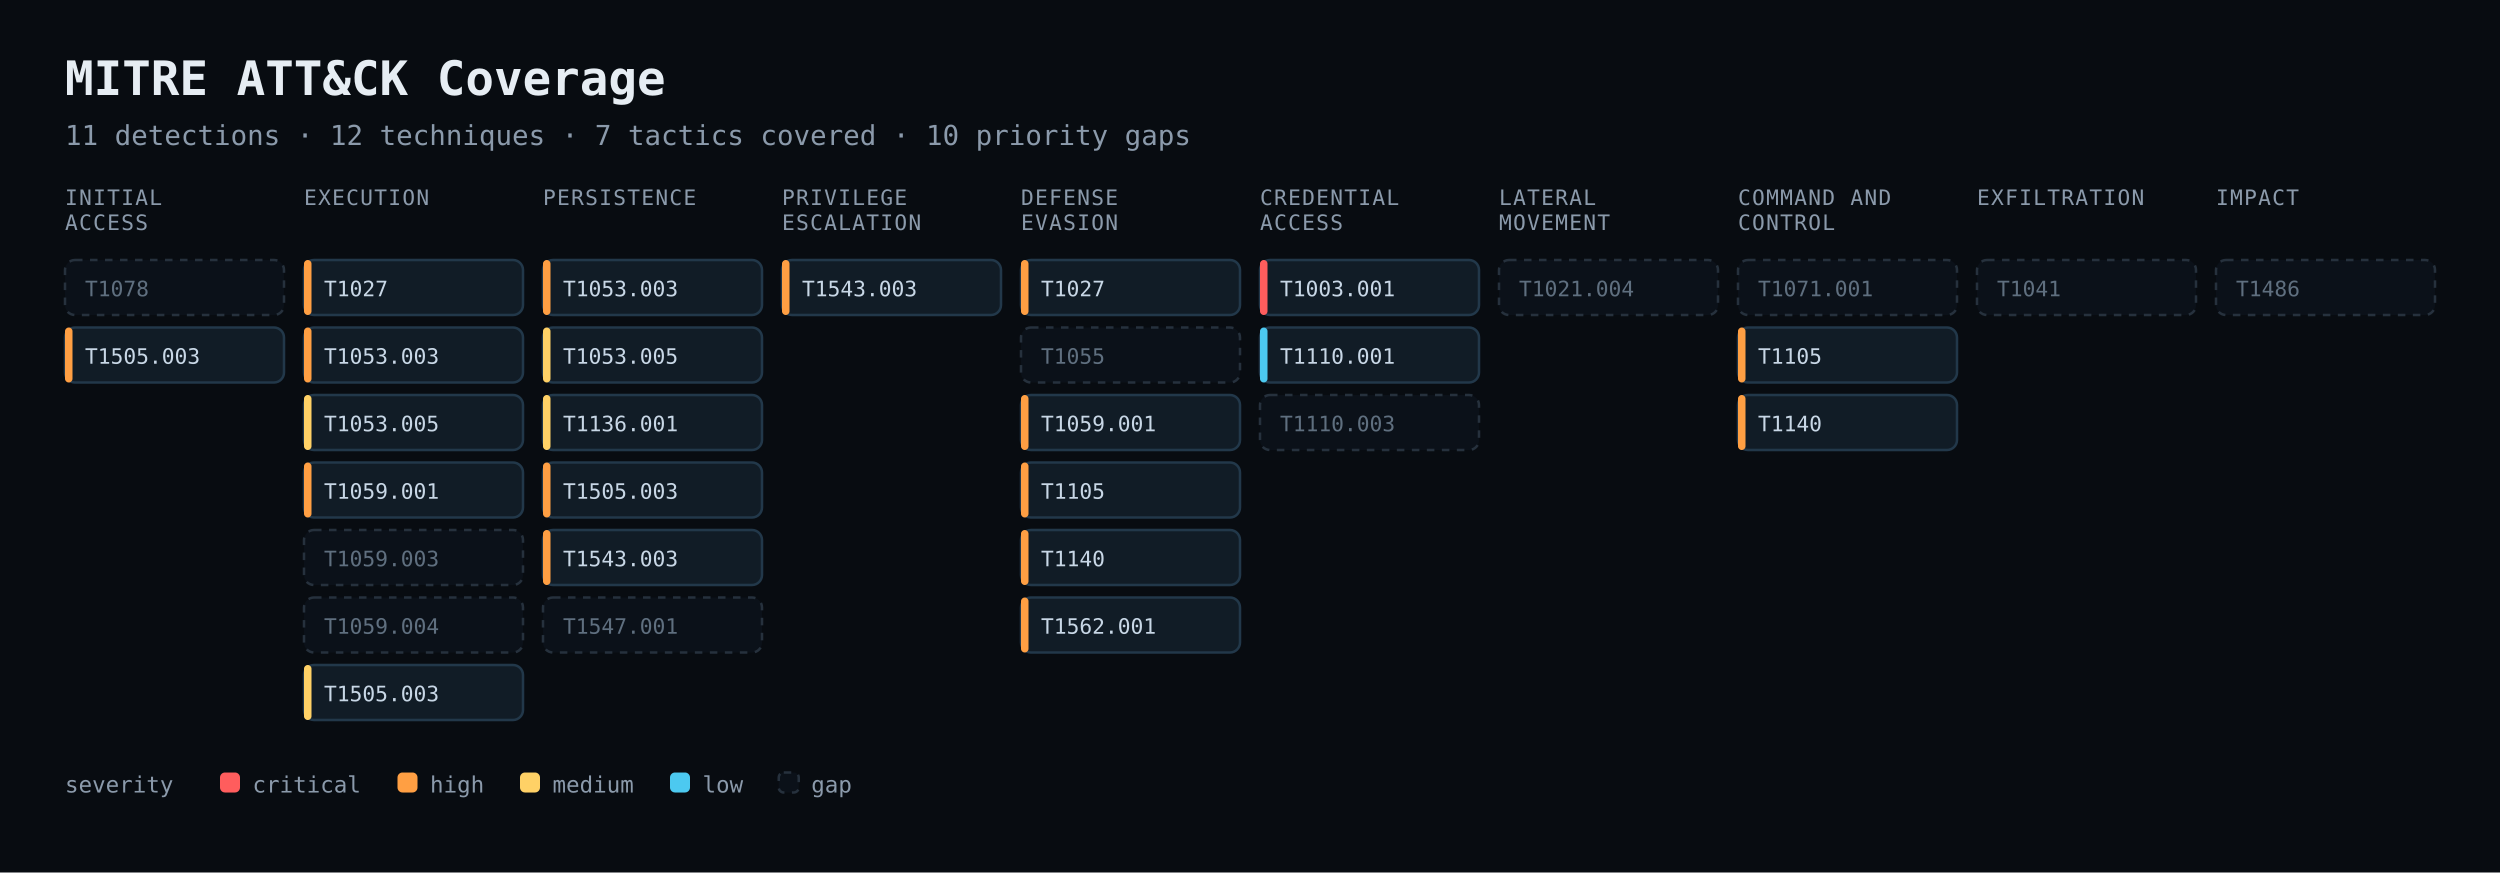
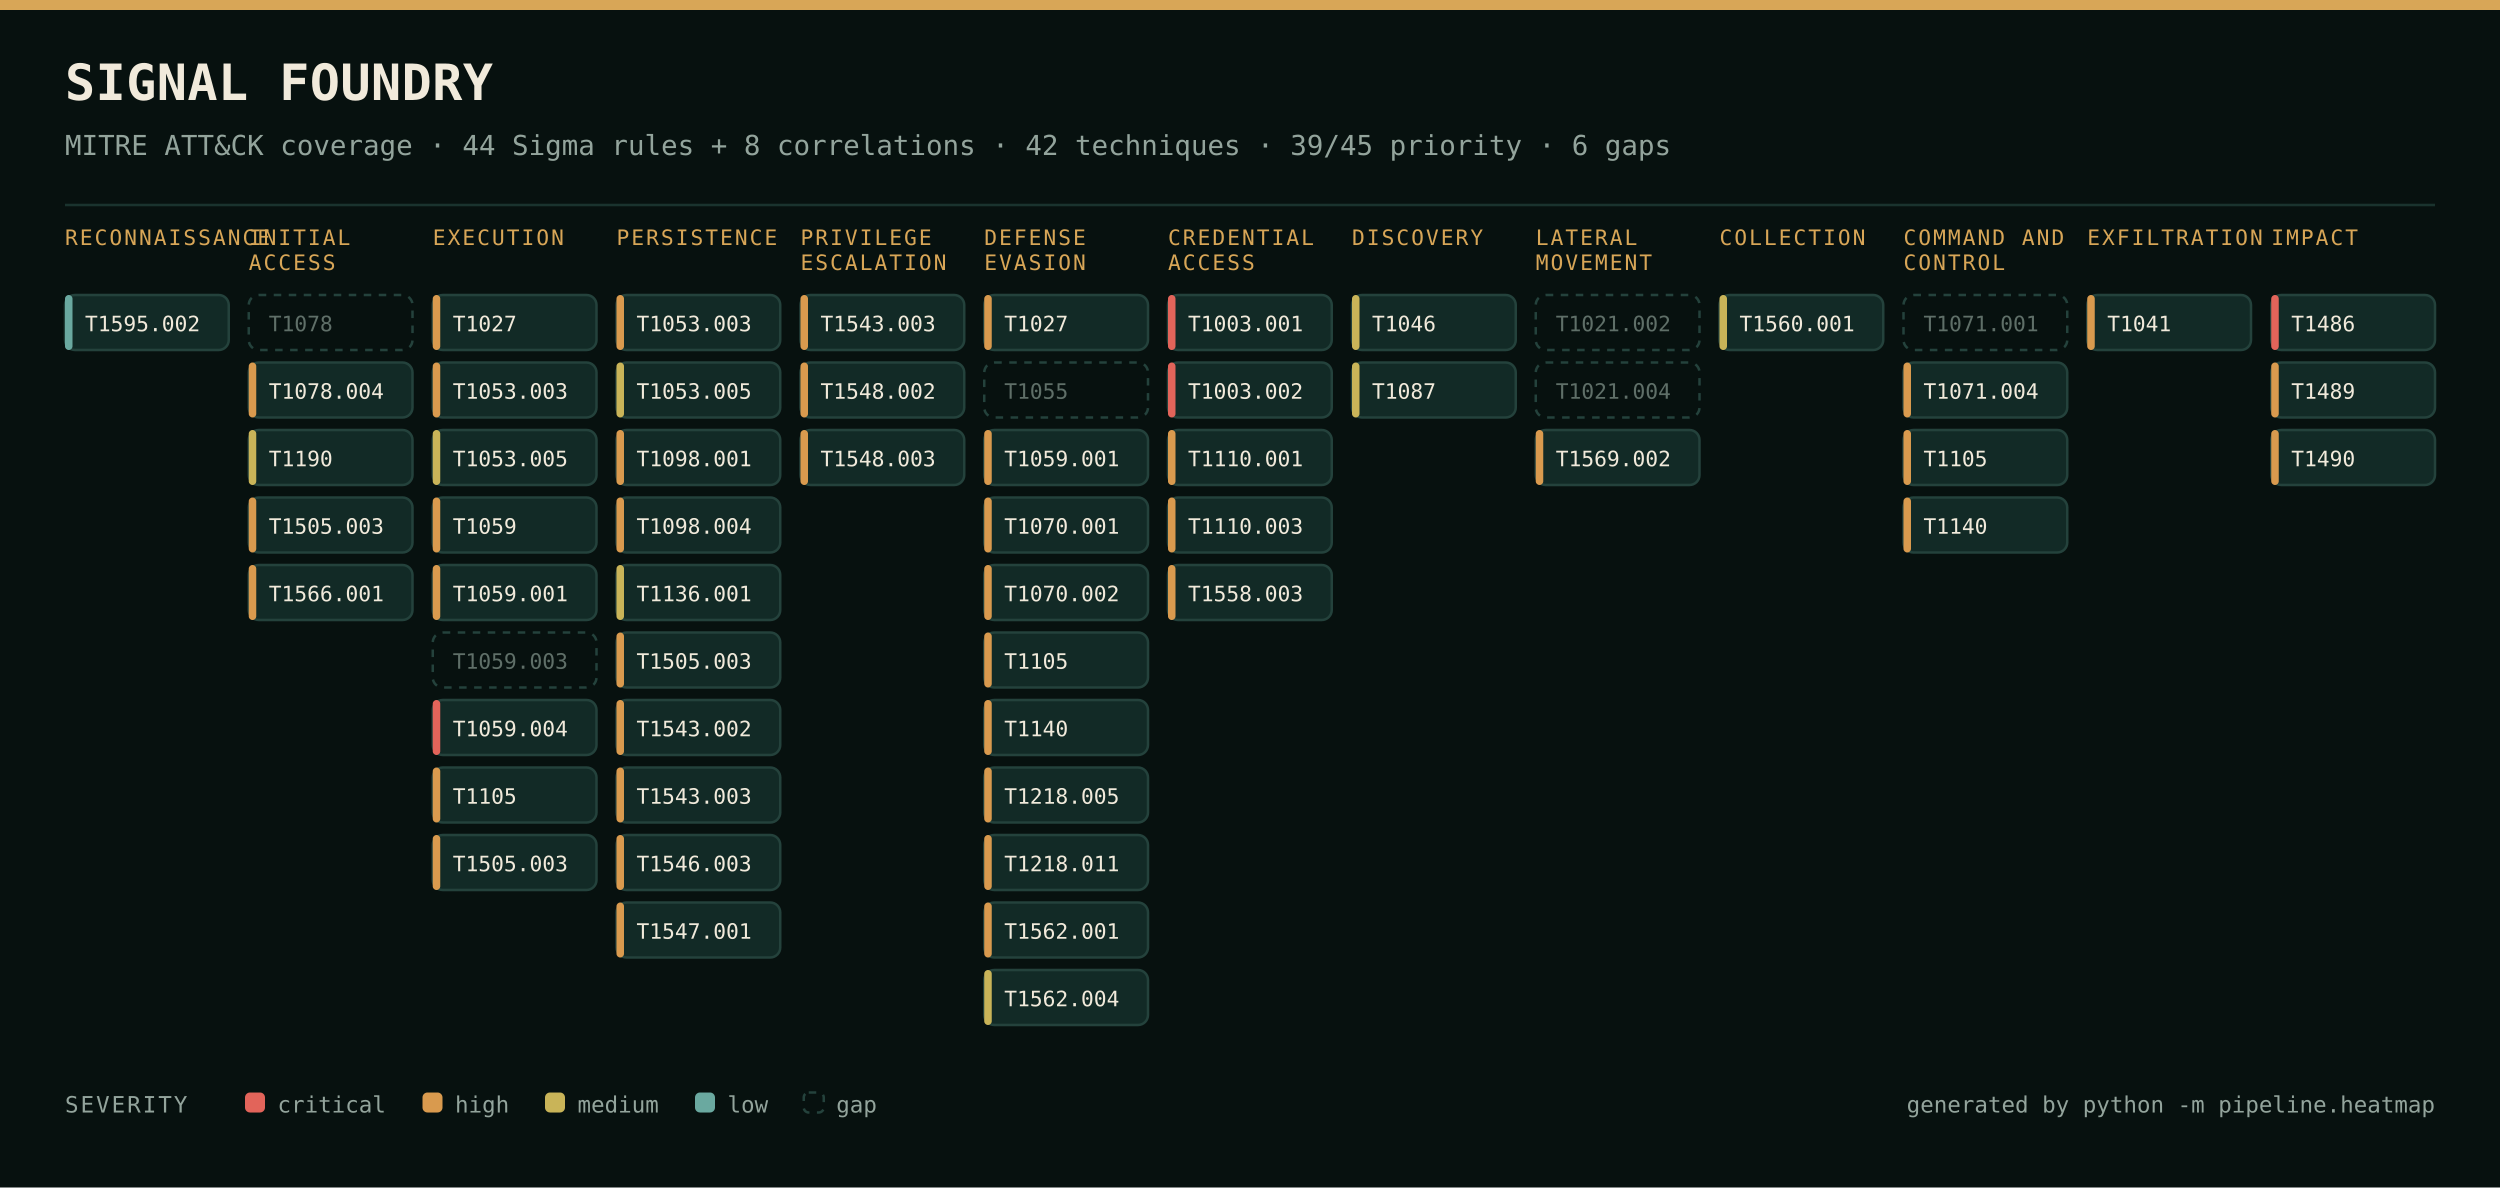
- <svg xmlns="http://www.w3.org/2000/svg" width="1000" height="349" viewBox="0 0 1000 349" font-family="ui-monospace,SFMono-Regular,Consolas,monospace">
-   <rect width="1000" height="349" fill="#080c11" />
-   <text x="26" y="38" fill="#e6edf3" font-size="19" font-weight="700">MITRE ATT&amp;CK Coverage</text>
-   <text x="26" y="58" fill="#8b9aab" font-size="11">11 detections · 12 techniques · 7 tactics covered · 10 priority gaps</text>
-   <text x="26.0" y="82" fill="#8b9aab" font-size="8.5" letter-spacing="0.5">INITIAL</text>
-   <text x="26.0" y="92" fill="#8b9aab" font-size="8.5" letter-spacing="0.5">ACCESS</text>
-   <g>
-     <rect x="26.0" y="104" width="87.6" height="22" rx="4" fill="#0b1119" stroke="#26313d" stroke-dasharray="3 3" />
-     <text x="34.0" y="118.5" fill="#5f6f7f" font-size="8.5">T1078</text>
-   </g>
-   <g>
-     <rect x="26.0" y="131" width="87.6" height="22" rx="4" fill="#111c26" stroke="#22384a" />
-     <rect x="26.0" y="131" width="3" height="22" rx="1.5" fill="#ff9f43" />
-     <text x="34.0" y="145.5" fill="#c8d7e6" font-size="8.5">T1505.003</text>
-   </g>
-   <text x="121.6" y="82" fill="#8b9aab" font-size="8.5" letter-spacing="0.5">EXECUTION</text>
-   <g>
-     <rect x="121.6" y="104" width="87.6" height="22" rx="4" fill="#111c26" stroke="#22384a" />
-     <rect x="121.6" y="104" width="3" height="22" rx="1.5" fill="#ff9f43" />
-     <text x="129.6" y="118.5" fill="#c8d7e6" font-size="8.5">T1027</text>
-   </g>
-   <g>
-     <rect x="121.6" y="131" width="87.6" height="22" rx="4" fill="#111c26" stroke="#22384a" />
-     <rect x="121.6" y="131" width="3" height="22" rx="1.5" fill="#ff9f43" />
-     <text x="129.6" y="145.5" fill="#c8d7e6" font-size="8.5">T1053.003</text>
-   </g>
-   <g>
-     <rect x="121.6" y="158" width="87.6" height="22" rx="4" fill="#111c26" stroke="#22384a" />
-     <rect x="121.6" y="158" width="3" height="22" rx="1.5" fill="#ffd166" />
-     <text x="129.6" y="172.5" fill="#c8d7e6" font-size="8.5">T1053.005</text>
-   </g>
-   <g>
-     <rect x="121.6" y="185" width="87.6" height="22" rx="4" fill="#111c26" stroke="#22384a" />
-     <rect x="121.6" y="185" width="3" height="22" rx="1.5" fill="#ff9f43" />
-     <text x="129.6" y="199.5" fill="#c8d7e6" font-size="8.5">T1059.001</text>
-   </g>
-   <g>
-     <rect x="121.6" y="212" width="87.6" height="22" rx="4" fill="#0b1119" stroke="#26313d" stroke-dasharray="3 3" />
-     <text x="129.6" y="226.5" fill="#5f6f7f" font-size="8.5">T1059.003</text>
-   </g>
-   <g>
-     <rect x="121.6" y="239" width="87.6" height="22" rx="4" fill="#0b1119" stroke="#26313d" stroke-dasharray="3 3" />
-     <text x="129.6" y="253.5" fill="#5f6f7f" font-size="8.5">T1059.004</text>
-   </g>
-   <g>
-     <rect x="121.6" y="266" width="87.6" height="22" rx="4" fill="#111c26" stroke="#22384a" />
-     <rect x="121.6" y="266" width="3" height="22" rx="1.5" fill="#ffd166" />
-     <text x="129.6" y="280.5" fill="#c8d7e6" font-size="8.5">T1505.003</text>
-   </g>
-   <text x="217.2" y="82" fill="#8b9aab" font-size="8.5" letter-spacing="0.5">PERSISTENCE</text>
-   <g>
-     <rect x="217.2" y="104" width="87.6" height="22" rx="4" fill="#111c26" stroke="#22384a" />
-     <rect x="217.2" y="104" width="3" height="22" rx="1.5" fill="#ff9f43" />
-     <text x="225.2" y="118.5" fill="#c8d7e6" font-size="8.5">T1053.003</text>
-   </g>
-   <g>
-     <rect x="217.2" y="131" width="87.6" height="22" rx="4" fill="#111c26" stroke="#22384a" />
-     <rect x="217.2" y="131" width="3" height="22" rx="1.5" fill="#ffd166" />
-     <text x="225.2" y="145.5" fill="#c8d7e6" font-size="8.5">T1053.005</text>
-   </g>
-   <g>
-     <rect x="217.2" y="158" width="87.6" height="22" rx="4" fill="#111c26" stroke="#22384a" />
-     <rect x="217.2" y="158" width="3" height="22" rx="1.5" fill="#ffd166" />
-     <text x="225.2" y="172.5" fill="#c8d7e6" font-size="8.5">T1136.001</text>
-   </g>
-   <g>
-     <rect x="217.2" y="185" width="87.6" height="22" rx="4" fill="#111c26" stroke="#22384a" />
-     <rect x="217.2" y="185" width="3" height="22" rx="1.5" fill="#ff9f43" />
-     <text x="225.2" y="199.5" fill="#c8d7e6" font-size="8.5">T1505.003</text>
-   </g>
-   <g>
-     <rect x="217.2" y="212" width="87.6" height="22" rx="4" fill="#111c26" stroke="#22384a" />
-     <rect x="217.2" y="212" width="3" height="22" rx="1.5" fill="#ff9f43" />
-     <text x="225.2" y="226.5" fill="#c8d7e6" font-size="8.5">T1543.003</text>
-   </g>
-   <g>
-     <rect x="217.2" y="239" width="87.6" height="22" rx="4" fill="#0b1119" stroke="#26313d" stroke-dasharray="3 3" />
-     <text x="225.2" y="253.5" fill="#5f6f7f" font-size="8.5">T1547.001</text>
-   </g>
-   <text x="312.8" y="82" fill="#8b9aab" font-size="8.5" letter-spacing="0.5">PRIVILEGE</text>
-   <text x="312.8" y="92" fill="#8b9aab" font-size="8.5" letter-spacing="0.5">ESCALATION</text>
-   <g>
-     <rect x="312.8" y="104" width="87.6" height="22" rx="4" fill="#111c26" stroke="#22384a" />
-     <rect x="312.8" y="104" width="3" height="22" rx="1.5" fill="#ff9f43" />
-     <text x="320.8" y="118.5" fill="#c8d7e6" font-size="8.5">T1543.003</text>
-   </g>
-   <text x="408.4" y="82" fill="#8b9aab" font-size="8.5" letter-spacing="0.5">DEFENSE</text>
-   <text x="408.4" y="92" fill="#8b9aab" font-size="8.5" letter-spacing="0.5">EVASION</text>
-   <g>
-     <rect x="408.4" y="104" width="87.6" height="22" rx="4" fill="#111c26" stroke="#22384a" />
-     <rect x="408.4" y="104" width="3" height="22" rx="1.5" fill="#ff9f43" />
-     <text x="416.4" y="118.5" fill="#c8d7e6" font-size="8.5">T1027</text>
-   </g>
-   <g>
-     <rect x="408.4" y="131" width="87.6" height="22" rx="4" fill="#0b1119" stroke="#26313d" stroke-dasharray="3 3" />
-     <text x="416.4" y="145.5" fill="#5f6f7f" font-size="8.5">T1055</text>
-   </g>
-   <g>
-     <rect x="408.4" y="158" width="87.6" height="22" rx="4" fill="#111c26" stroke="#22384a" />
-     <rect x="408.4" y="158" width="3" height="22" rx="1.5" fill="#ff9f43" />
-     <text x="416.4" y="172.5" fill="#c8d7e6" font-size="8.5">T1059.001</text>
-   </g>
-   <g>
-     <rect x="408.4" y="185" width="87.6" height="22" rx="4" fill="#111c26" stroke="#22384a" />
-     <rect x="408.4" y="185" width="3" height="22" rx="1.5" fill="#ff9f43" />
-     <text x="416.4" y="199.5" fill="#c8d7e6" font-size="8.5">T1105</text>
-   </g>
-   <g>
-     <rect x="408.4" y="212" width="87.6" height="22" rx="4" fill="#111c26" stroke="#22384a" />
-     <rect x="408.4" y="212" width="3" height="22" rx="1.5" fill="#ff9f43" />
-     <text x="416.4" y="226.5" fill="#c8d7e6" font-size="8.5">T1140</text>
-   </g>
-   <g>
-     <rect x="408.4" y="239" width="87.6" height="22" rx="4" fill="#111c26" stroke="#22384a" />
-     <rect x="408.4" y="239" width="3" height="22" rx="1.5" fill="#ff9f43" />
-     <text x="416.4" y="253.5" fill="#c8d7e6" font-size="8.5">T1562.001</text>
-   </g>
-   <text x="504.0" y="82" fill="#8b9aab" font-size="8.5" letter-spacing="0.5">CREDENTIAL</text>
-   <text x="504.0" y="92" fill="#8b9aab" font-size="8.5" letter-spacing="0.5">ACCESS</text>
-   <g>
-     <rect x="504.0" y="104" width="87.6" height="22" rx="4" fill="#111c26" stroke="#22384a" />
-     <rect x="504.0" y="104" width="3" height="22" rx="1.5" fill="#ff5d5d" />
-     <text x="512.0" y="118.5" fill="#c8d7e6" font-size="8.5">T1003.001</text>
-   </g>
-   <g>
-     <rect x="504.0" y="131" width="87.6" height="22" rx="4" fill="#111c26" stroke="#22384a" />
-     <rect x="504.0" y="131" width="3" height="22" rx="1.5" fill="#4cc9f0" />
-     <text x="512.0" y="145.5" fill="#c8d7e6" font-size="8.5">T1110.001</text>
-   </g>
-   <g>
-     <rect x="504.0" y="158" width="87.6" height="22" rx="4" fill="#0b1119" stroke="#26313d" stroke-dasharray="3 3" />
-     <text x="512.0" y="172.5" fill="#5f6f7f" font-size="8.5">T1110.003</text>
-   </g>
-   <text x="599.6" y="82" fill="#8b9aab" font-size="8.5" letter-spacing="0.5">LATERAL</text>
-   <text x="599.6" y="92" fill="#8b9aab" font-size="8.5" letter-spacing="0.5">MOVEMENT</text>
-   <g>
-     <rect x="599.6" y="104" width="87.6" height="22" rx="4" fill="#0b1119" stroke="#26313d" stroke-dasharray="3 3" />
-     <text x="607.6" y="118.5" fill="#5f6f7f" font-size="8.5">T1021.004</text>
-   </g>
-   <text x="695.2" y="82" fill="#8b9aab" font-size="8.5" letter-spacing="0.5">COMMAND AND</text>
-   <text x="695.2" y="92" fill="#8b9aab" font-size="8.5" letter-spacing="0.5">CONTROL</text>
-   <g>
-     <rect x="695.2" y="104" width="87.6" height="22" rx="4" fill="#0b1119" stroke="#26313d" stroke-dasharray="3 3" />
-     <text x="703.2" y="118.5" fill="#5f6f7f" font-size="8.5">T1071.001</text>
-   </g>
-   <g>
-     <rect x="695.2" y="131" width="87.6" height="22" rx="4" fill="#111c26" stroke="#22384a" />
-     <rect x="695.2" y="131" width="3" height="22" rx="1.5" fill="#ff9f43" />
-     <text x="703.2" y="145.5" fill="#c8d7e6" font-size="8.5">T1105</text>
-   </g>
-   <g>
-     <rect x="695.2" y="158" width="87.6" height="22" rx="4" fill="#111c26" stroke="#22384a" />
-     <rect x="695.2" y="158" width="3" height="22" rx="1.5" fill="#ff9f43" />
-     <text x="703.2" y="172.5" fill="#c8d7e6" font-size="8.5">T1140</text>
-   </g>
-   <text x="790.8" y="82" fill="#8b9aab" font-size="8.5" letter-spacing="0.5">EXFILTRATION</text>
-   <g>
-     <rect x="790.8" y="104" width="87.6" height="22" rx="4" fill="#0b1119" stroke="#26313d" stroke-dasharray="3 3" />
-     <text x="798.8" y="118.5" fill="#5f6f7f" font-size="8.5">T1041</text>
-   </g>
-   <text x="886.4" y="82" fill="#8b9aab" font-size="8.5" letter-spacing="0.5">IMPACT</text>
-   <g>
-     <rect x="886.4" y="104" width="87.6" height="22" rx="4" fill="#0b1119" stroke="#26313d" stroke-dasharray="3 3" />
-     <text x="894.4" y="118.5" fill="#5f6f7f" font-size="8.5">T1486</text>
-   </g>
-   <text x="26" y="317" fill="#8b9aab" font-size="9">severity</text>
-   <rect x="88" y="309" width="8" height="8" rx="2" fill="#ff5d5d" />
-   <text x="101" y="317" fill="#8b9aab" font-size="9">critical</text>
-   <rect x="159.0" y="309" width="8" height="8" rx="2" fill="#ff9f43" />
-   <text x="172.0" y="317" fill="#8b9aab" font-size="9">high</text>
-   <rect x="208.0" y="309" width="8" height="8" rx="2" fill="#ffd166" />
-   <text x="221.0" y="317" fill="#8b9aab" font-size="9">medium</text>
-   <rect x="268.0" y="309" width="8" height="8" rx="2" fill="#4cc9f0" />
-   <text x="281.0" y="317" fill="#8b9aab" font-size="9">low</text>
-   <rect x="311.5" y="309" width="8" height="8" rx="2" fill="#0b1119" stroke="#26313d" stroke-dasharray="3 3" />
-   <text x="324.5" y="317" fill="#8b9aab" font-size="9">gap</text>
+ <svg xmlns="http://www.w3.org/2000/svg" width="1000" height="475" viewBox="0 0 1000 475" font-family="Cascadia Code,JetBrains Mono,Consolas,monospace" role="img" aria-label="MITRE ATT&amp;CK coverage matrix">
+   <rect width="1000" height="475" fill="#07110f" />
+   <rect width="1000" height="4" fill="#d8a657" />
+   <text x="26" y="40" fill="#f1eadb" font-size="20" font-weight="700" letter-spacing="0.2">SIGNAL FOUNDRY</text>
+   <text x="26" y="62" fill="#93a49c" font-size="11">MITRE ATT&amp;CK coverage · 44 Sigma rules + 8 correlations · 42 techniques · 39/45 priority · 6 gaps</text>
+   <line x1="26" y1="82" x2="974" y2="82" stroke="#1a332e" />
+   <text x="26.0" y="98" fill="#d8a657" font-size="8.5" letter-spacing="0.8">RECONNAISSANCE</text>
+   <g>
+     <rect x="26.0" y="118" width="65.5" height="22" rx="4" fill="#122a26" stroke="#24423c" />
+     <rect x="26.0" y="118" width="3" height="22" rx="1.5" fill="#6aa9a0" />
+     <text x="34.0" y="132.5" fill="#f1eadb" font-size="8.5">T1595.002</text>
+   </g>
+   <text x="99.5" y="98" fill="#d8a657" font-size="8.5" letter-spacing="0.8">INITIAL</text>
+   <text x="99.5" y="108" fill="#d8a657" font-size="8.5" letter-spacing="0.8">ACCESS</text>
+   <g>
+     <rect x="99.5" y="118" width="65.5" height="22" rx="4" fill="#07110f" stroke="#24423c" stroke-dasharray="3 3" />
+     <text x="107.5" y="132.5" fill="#5f6f68" font-size="8.5">T1078</text>
+   </g>
+   <g>
+     <rect x="99.5" y="145" width="65.5" height="22" rx="4" fill="#122a26" stroke="#24423c" />
+     <rect x="99.5" y="145" width="3" height="22" rx="1.5" fill="#d99a4e" />
+     <text x="107.5" y="159.5" fill="#f1eadb" font-size="8.5">T1078.004</text>
+   </g>
+   <g>
+     <rect x="99.5" y="172" width="65.5" height="22" rx="4" fill="#122a26" stroke="#24423c" />
+     <rect x="99.5" y="172" width="3" height="22" rx="1.5" fill="#c9b458" />
+     <text x="107.5" y="186.5" fill="#f1eadb" font-size="8.5">T1190</text>
+   </g>
+   <g>
+     <rect x="99.5" y="199" width="65.5" height="22" rx="4" fill="#122a26" stroke="#24423c" />
+     <rect x="99.5" y="199" width="3" height="22" rx="1.5" fill="#d99a4e" />
+     <text x="107.5" y="213.5" fill="#f1eadb" font-size="8.5">T1505.003</text>
+   </g>
+   <g>
+     <rect x="99.5" y="226" width="65.5" height="22" rx="4" fill="#122a26" stroke="#24423c" />
+     <rect x="99.5" y="226" width="3" height="22" rx="1.5" fill="#d99a4e" />
+     <text x="107.5" y="240.5" fill="#f1eadb" font-size="8.5">T1566.001</text>
+   </g>
+   <text x="173.1" y="98" fill="#d8a657" font-size="8.5" letter-spacing="0.8">EXECUTION</text>
+   <g>
+     <rect x="173.1" y="118" width="65.5" height="22" rx="4" fill="#122a26" stroke="#24423c" />
+     <rect x="173.1" y="118" width="3" height="22" rx="1.5" fill="#d99a4e" />
+     <text x="181.1" y="132.5" fill="#f1eadb" font-size="8.5">T1027</text>
+   </g>
+   <g>
+     <rect x="173.1" y="145" width="65.5" height="22" rx="4" fill="#122a26" stroke="#24423c" />
+     <rect x="173.1" y="145" width="3" height="22" rx="1.5" fill="#d99a4e" />
+     <text x="181.1" y="159.5" fill="#f1eadb" font-size="8.5">T1053.003</text>
+   </g>
+   <g>
+     <rect x="173.1" y="172" width="65.5" height="22" rx="4" fill="#122a26" stroke="#24423c" />
+     <rect x="173.1" y="172" width="3" height="22" rx="1.5" fill="#c9b458" />
+     <text x="181.1" y="186.5" fill="#f1eadb" font-size="8.5">T1053.005</text>
+   </g>
+   <g>
+     <rect x="173.1" y="199" width="65.5" height="22" rx="4" fill="#122a26" stroke="#24423c" />
+     <rect x="173.1" y="199" width="3" height="22" rx="1.5" fill="#d99a4e" />
+     <text x="181.1" y="213.5" fill="#f1eadb" font-size="8.5">T1059</text>
+   </g>
+   <g>
+     <rect x="173.1" y="226" width="65.5" height="22" rx="4" fill="#122a26" stroke="#24423c" />
+     <rect x="173.1" y="226" width="3" height="22" rx="1.5" fill="#d99a4e" />
+     <text x="181.1" y="240.5" fill="#f1eadb" font-size="8.5">T1059.001</text>
+   </g>
+   <g>
+     <rect x="173.1" y="253" width="65.5" height="22" rx="4" fill="#07110f" stroke="#24423c" stroke-dasharray="3 3" />
+     <text x="181.1" y="267.5" fill="#5f6f68" font-size="8.5">T1059.003</text>
+   </g>
+   <g>
+     <rect x="173.1" y="280" width="65.5" height="22" rx="4" fill="#122a26" stroke="#24423c" />
+     <rect x="173.1" y="280" width="3" height="22" rx="1.5" fill="#e2645a" />
+     <text x="181.1" y="294.5" fill="#f1eadb" font-size="8.5">T1059.004</text>
+   </g>
+   <g>
+     <rect x="173.1" y="307" width="65.5" height="22" rx="4" fill="#122a26" stroke="#24423c" />
+     <rect x="173.1" y="307" width="3" height="22" rx="1.5" fill="#d99a4e" />
+     <text x="181.1" y="321.5" fill="#f1eadb" font-size="8.5">T1105</text>
+   </g>
+   <g>
+     <rect x="173.1" y="334" width="65.5" height="22" rx="4" fill="#122a26" stroke="#24423c" />
+     <rect x="173.1" y="334" width="3" height="22" rx="1.5" fill="#d99a4e" />
+     <text x="181.1" y="348.5" fill="#f1eadb" font-size="8.5">T1505.003</text>
+   </g>
+   <text x="246.6" y="98" fill="#d8a657" font-size="8.5" letter-spacing="0.8">PERSISTENCE</text>
+   <g>
+     <rect x="246.6" y="118" width="65.5" height="22" rx="4" fill="#122a26" stroke="#24423c" />
+     <rect x="246.6" y="118" width="3" height="22" rx="1.5" fill="#d99a4e" />
+     <text x="254.6" y="132.5" fill="#f1eadb" font-size="8.5">T1053.003</text>
+   </g>
+   <g>
+     <rect x="246.6" y="145" width="65.5" height="22" rx="4" fill="#122a26" stroke="#24423c" />
+     <rect x="246.6" y="145" width="3" height="22" rx="1.5" fill="#c9b458" />
+     <text x="254.6" y="159.5" fill="#f1eadb" font-size="8.5">T1053.005</text>
+   </g>
+   <g>
+     <rect x="246.6" y="172" width="65.5" height="22" rx="4" fill="#122a26" stroke="#24423c" />
+     <rect x="246.6" y="172" width="3" height="22" rx="1.5" fill="#d99a4e" />
+     <text x="254.6" y="186.5" fill="#f1eadb" font-size="8.5">T1098.001</text>
+   </g>
+   <g>
+     <rect x="246.6" y="199" width="65.5" height="22" rx="4" fill="#122a26" stroke="#24423c" />
+     <rect x="246.6" y="199" width="3" height="22" rx="1.5" fill="#d99a4e" />
+     <text x="254.6" y="213.5" fill="#f1eadb" font-size="8.5">T1098.004</text>
+   </g>
+   <g>
+     <rect x="246.6" y="226" width="65.5" height="22" rx="4" fill="#122a26" stroke="#24423c" />
+     <rect x="246.6" y="226" width="3" height="22" rx="1.5" fill="#c9b458" />
+     <text x="254.6" y="240.5" fill="#f1eadb" font-size="8.5">T1136.001</text>
+   </g>
+   <g>
+     <rect x="246.6" y="253" width="65.5" height="22" rx="4" fill="#122a26" stroke="#24423c" />
+     <rect x="246.6" y="253" width="3" height="22" rx="1.5" fill="#d99a4e" />
+     <text x="254.6" y="267.5" fill="#f1eadb" font-size="8.5">T1505.003</text>
+   </g>
+   <g>
+     <rect x="246.6" y="280" width="65.5" height="22" rx="4" fill="#122a26" stroke="#24423c" />
+     <rect x="246.6" y="280" width="3" height="22" rx="1.5" fill="#d99a4e" />
+     <text x="254.6" y="294.5" fill="#f1eadb" font-size="8.5">T1543.002</text>
+   </g>
+   <g>
+     <rect x="246.6" y="307" width="65.5" height="22" rx="4" fill="#122a26" stroke="#24423c" />
+     <rect x="246.6" y="307" width="3" height="22" rx="1.5" fill="#d99a4e" />
+     <text x="254.6" y="321.5" fill="#f1eadb" font-size="8.5">T1543.003</text>
+   </g>
+   <g>
+     <rect x="246.6" y="334" width="65.5" height="22" rx="4" fill="#122a26" stroke="#24423c" />
+     <rect x="246.6" y="334" width="3" height="22" rx="1.5" fill="#d99a4e" />
+     <text x="254.6" y="348.5" fill="#f1eadb" font-size="8.5">T1546.003</text>
+   </g>
+   <g>
+     <rect x="246.6" y="361" width="65.5" height="22" rx="4" fill="#122a26" stroke="#24423c" />
+     <rect x="246.6" y="361" width="3" height="22" rx="1.5" fill="#d99a4e" />
+     <text x="254.6" y="375.5" fill="#f1eadb" font-size="8.5">T1547.001</text>
+   </g>
+   <text x="320.2" y="98" fill="#d8a657" font-size="8.5" letter-spacing="0.8">PRIVILEGE</text>
+   <text x="320.2" y="108" fill="#d8a657" font-size="8.5" letter-spacing="0.8">ESCALATION</text>
+   <g>
+     <rect x="320.2" y="118" width="65.5" height="22" rx="4" fill="#122a26" stroke="#24423c" />
+     <rect x="320.2" y="118" width="3" height="22" rx="1.5" fill="#d99a4e" />
+     <text x="328.2" y="132.5" fill="#f1eadb" font-size="8.5">T1543.003</text>
+   </g>
+   <g>
+     <rect x="320.2" y="145" width="65.5" height="22" rx="4" fill="#122a26" stroke="#24423c" />
+     <rect x="320.2" y="145" width="3" height="22" rx="1.5" fill="#d99a4e" />
+     <text x="328.2" y="159.5" fill="#f1eadb" font-size="8.5">T1548.002</text>
+   </g>
+   <g>
+     <rect x="320.2" y="172" width="65.5" height="22" rx="4" fill="#122a26" stroke="#24423c" />
+     <rect x="320.2" y="172" width="3" height="22" rx="1.5" fill="#d99a4e" />
+     <text x="328.2" y="186.5" fill="#f1eadb" font-size="8.5">T1548.003</text>
+   </g>
+   <text x="393.7" y="98" fill="#d8a657" font-size="8.5" letter-spacing="0.8">DEFENSE</text>
+   <text x="393.7" y="108" fill="#d8a657" font-size="8.5" letter-spacing="0.8">EVASION</text>
+   <g>
+     <rect x="393.7" y="118" width="65.5" height="22" rx="4" fill="#122a26" stroke="#24423c" />
+     <rect x="393.7" y="118" width="3" height="22" rx="1.5" fill="#d99a4e" />
+     <text x="401.7" y="132.5" fill="#f1eadb" font-size="8.5">T1027</text>
+   </g>
+   <g>
+     <rect x="393.7" y="145" width="65.5" height="22" rx="4" fill="#07110f" stroke="#24423c" stroke-dasharray="3 3" />
+     <text x="401.7" y="159.5" fill="#5f6f68" font-size="8.5">T1055</text>
+   </g>
+   <g>
+     <rect x="393.7" y="172" width="65.5" height="22" rx="4" fill="#122a26" stroke="#24423c" />
+     <rect x="393.7" y="172" width="3" height="22" rx="1.5" fill="#d99a4e" />
+     <text x="401.7" y="186.5" fill="#f1eadb" font-size="8.5">T1059.001</text>
+   </g>
+   <g>
+     <rect x="393.7" y="199" width="65.5" height="22" rx="4" fill="#122a26" stroke="#24423c" />
+     <rect x="393.7" y="199" width="3" height="22" rx="1.5" fill="#d99a4e" />
+     <text x="401.7" y="213.5" fill="#f1eadb" font-size="8.5">T1070.001</text>
+   </g>
+   <g>
+     <rect x="393.7" y="226" width="65.5" height="22" rx="4" fill="#122a26" stroke="#24423c" />
+     <rect x="393.7" y="226" width="3" height="22" rx="1.5" fill="#d99a4e" />
+     <text x="401.7" y="240.5" fill="#f1eadb" font-size="8.5">T1070.002</text>
+   </g>
+   <g>
+     <rect x="393.7" y="253" width="65.5" height="22" rx="4" fill="#122a26" stroke="#24423c" />
+     <rect x="393.7" y="253" width="3" height="22" rx="1.5" fill="#d99a4e" />
+     <text x="401.7" y="267.5" fill="#f1eadb" font-size="8.5">T1105</text>
+   </g>
+   <g>
+     <rect x="393.7" y="280" width="65.5" height="22" rx="4" fill="#122a26" stroke="#24423c" />
+     <rect x="393.7" y="280" width="3" height="22" rx="1.5" fill="#d99a4e" />
+     <text x="401.7" y="294.5" fill="#f1eadb" font-size="8.5">T1140</text>
+   </g>
+   <g>
+     <rect x="393.7" y="307" width="65.5" height="22" rx="4" fill="#122a26" stroke="#24423c" />
+     <rect x="393.7" y="307" width="3" height="22" rx="1.5" fill="#d99a4e" />
+     <text x="401.7" y="321.5" fill="#f1eadb" font-size="8.5">T1218.005</text>
+   </g>
+   <g>
+     <rect x="393.7" y="334" width="65.5" height="22" rx="4" fill="#122a26" stroke="#24423c" />
+     <rect x="393.7" y="334" width="3" height="22" rx="1.5" fill="#d99a4e" />
+     <text x="401.7" y="348.5" fill="#f1eadb" font-size="8.5">T1218.011</text>
+   </g>
+   <g>
+     <rect x="393.7" y="361" width="65.5" height="22" rx="4" fill="#122a26" stroke="#24423c" />
+     <rect x="393.7" y="361" width="3" height="22" rx="1.5" fill="#d99a4e" />
+     <text x="401.7" y="375.5" fill="#f1eadb" font-size="8.5">T1562.001</text>
+   </g>
+   <g>
+     <rect x="393.7" y="388" width="65.5" height="22" rx="4" fill="#122a26" stroke="#24423c" />
+     <rect x="393.7" y="388" width="3" height="22" rx="1.5" fill="#c9b458" />
+     <text x="401.7" y="402.5" fill="#f1eadb" font-size="8.5">T1562.004</text>
+   </g>
+   <text x="467.2" y="98" fill="#d8a657" font-size="8.5" letter-spacing="0.8">CREDENTIAL</text>
+   <text x="467.2" y="108" fill="#d8a657" font-size="8.5" letter-spacing="0.8">ACCESS</text>
+   <g>
+     <rect x="467.2" y="118" width="65.5" height="22" rx="4" fill="#122a26" stroke="#24423c" />
+     <rect x="467.2" y="118" width="3" height="22" rx="1.5" fill="#e2645a" />
+     <text x="475.2" y="132.5" fill="#f1eadb" font-size="8.5">T1003.001</text>
+   </g>
+   <g>
+     <rect x="467.2" y="145" width="65.5" height="22" rx="4" fill="#122a26" stroke="#24423c" />
+     <rect x="467.2" y="145" width="3" height="22" rx="1.5" fill="#e2645a" />
+     <text x="475.2" y="159.5" fill="#f1eadb" font-size="8.5">T1003.002</text>
+   </g>
+   <g>
+     <rect x="467.2" y="172" width="65.5" height="22" rx="4" fill="#122a26" stroke="#24423c" />
+     <rect x="467.2" y="172" width="3" height="22" rx="1.5" fill="#d99a4e" />
+     <text x="475.2" y="186.5" fill="#f1eadb" font-size="8.5">T1110.001</text>
+   </g>
+   <g>
+     <rect x="467.2" y="199" width="65.5" height="22" rx="4" fill="#122a26" stroke="#24423c" />
+     <rect x="467.2" y="199" width="3" height="22" rx="1.5" fill="#d99a4e" />
+     <text x="475.2" y="213.5" fill="#f1eadb" font-size="8.5">T1110.003</text>
+   </g>
+   <g>
+     <rect x="467.2" y="226" width="65.5" height="22" rx="4" fill="#122a26" stroke="#24423c" />
+     <rect x="467.2" y="226" width="3" height="22" rx="1.5" fill="#d99a4e" />
+     <text x="475.2" y="240.5" fill="#f1eadb" font-size="8.5">T1558.003</text>
+   </g>
+   <text x="540.8" y="98" fill="#d8a657" font-size="8.5" letter-spacing="0.8">DISCOVERY</text>
+   <g>
+     <rect x="540.8" y="118" width="65.5" height="22" rx="4" fill="#122a26" stroke="#24423c" />
+     <rect x="540.8" y="118" width="3" height="22" rx="1.5" fill="#c9b458" />
+     <text x="548.8" y="132.5" fill="#f1eadb" font-size="8.5">T1046</text>
+   </g>
+   <g>
+     <rect x="540.8" y="145" width="65.5" height="22" rx="4" fill="#122a26" stroke="#24423c" />
+     <rect x="540.8" y="145" width="3" height="22" rx="1.5" fill="#c9b458" />
+     <text x="548.8" y="159.5" fill="#f1eadb" font-size="8.5">T1087</text>
+   </g>
+   <text x="614.3" y="98" fill="#d8a657" font-size="8.5" letter-spacing="0.8">LATERAL</text>
+   <text x="614.3" y="108" fill="#d8a657" font-size="8.5" letter-spacing="0.8">MOVEMENT</text>
+   <g>
+     <rect x="614.3" y="118" width="65.5" height="22" rx="4" fill="#07110f" stroke="#24423c" stroke-dasharray="3 3" />
+     <text x="622.3" y="132.5" fill="#5f6f68" font-size="8.5">T1021.002</text>
+   </g>
+   <g>
+     <rect x="614.3" y="145" width="65.5" height="22" rx="4" fill="#07110f" stroke="#24423c" stroke-dasharray="3 3" />
+     <text x="622.3" y="159.5" fill="#5f6f68" font-size="8.5">T1021.004</text>
+   </g>
+   <g>
+     <rect x="614.3" y="172" width="65.5" height="22" rx="4" fill="#122a26" stroke="#24423c" />
+     <rect x="614.3" y="172" width="3" height="22" rx="1.5" fill="#d99a4e" />
+     <text x="622.3" y="186.5" fill="#f1eadb" font-size="8.5">T1569.002</text>
+   </g>
+   <text x="687.8" y="98" fill="#d8a657" font-size="8.5" letter-spacing="0.8">COLLECTION</text>
+   <g>
+     <rect x="687.8" y="118" width="65.5" height="22" rx="4" fill="#122a26" stroke="#24423c" />
+     <rect x="687.8" y="118" width="3" height="22" rx="1.5" fill="#c9b458" />
+     <text x="695.8" y="132.5" fill="#f1eadb" font-size="8.5">T1560.001</text>
+   </g>
+   <text x="761.4" y="98" fill="#d8a657" font-size="8.5" letter-spacing="0.8">COMMAND AND</text>
+   <text x="761.4" y="108" fill="#d8a657" font-size="8.5" letter-spacing="0.8">CONTROL</text>
+   <g>
+     <rect x="761.4" y="118" width="65.5" height="22" rx="4" fill="#07110f" stroke="#24423c" stroke-dasharray="3 3" />
+     <text x="769.4" y="132.5" fill="#5f6f68" font-size="8.5">T1071.001</text>
+   </g>
+   <g>
+     <rect x="761.4" y="145" width="65.5" height="22" rx="4" fill="#122a26" stroke="#24423c" />
+     <rect x="761.4" y="145" width="3" height="22" rx="1.5" fill="#d99a4e" />
+     <text x="769.4" y="159.5" fill="#f1eadb" font-size="8.5">T1071.004</text>
+   </g>
+   <g>
+     <rect x="761.4" y="172" width="65.5" height="22" rx="4" fill="#122a26" stroke="#24423c" />
+     <rect x="761.4" y="172" width="3" height="22" rx="1.5" fill="#d99a4e" />
+     <text x="769.4" y="186.5" fill="#f1eadb" font-size="8.5">T1105</text>
+   </g>
+   <g>
+     <rect x="761.4" y="199" width="65.5" height="22" rx="4" fill="#122a26" stroke="#24423c" />
+     <rect x="761.4" y="199" width="3" height="22" rx="1.5" fill="#d99a4e" />
+     <text x="769.4" y="213.5" fill="#f1eadb" font-size="8.5">T1140</text>
+   </g>
+   <text x="834.9" y="98" fill="#d8a657" font-size="8.5" letter-spacing="0.8">EXFILTRATION</text>
+   <g>
+     <rect x="834.9" y="118" width="65.5" height="22" rx="4" fill="#122a26" stroke="#24423c" />
+     <rect x="834.9" y="118" width="3" height="22" rx="1.5" fill="#d99a4e" />
+     <text x="842.9" y="132.5" fill="#f1eadb" font-size="8.5">T1041</text>
+   </g>
+   <text x="908.5" y="98" fill="#d8a657" font-size="8.5" letter-spacing="0.8">IMPACT</text>
+   <g>
+     <rect x="908.5" y="118" width="65.5" height="22" rx="4" fill="#122a26" stroke="#24423c" />
+     <rect x="908.5" y="118" width="3" height="22" rx="1.5" fill="#e2645a" />
+     <text x="916.5" y="132.5" fill="#f1eadb" font-size="8.5">T1486</text>
+   </g>
+   <g>
+     <rect x="908.5" y="145" width="65.5" height="22" rx="4" fill="#122a26" stroke="#24423c" />
+     <rect x="908.5" y="145" width="3" height="22" rx="1.5" fill="#d99a4e" />
+     <text x="916.5" y="159.5" fill="#f1eadb" font-size="8.5">T1489</text>
+   </g>
+   <g>
+     <rect x="908.5" y="172" width="65.5" height="22" rx="4" fill="#122a26" stroke="#24423c" />
+     <rect x="908.5" y="172" width="3" height="22" rx="1.5" fill="#d99a4e" />
+     <text x="916.5" y="186.5" fill="#f1eadb" font-size="8.5">T1490</text>
+   </g>
+   <text x="26" y="445" fill="#93a49c" font-size="9" letter-spacing="0.8">SEVERITY</text>
+   <rect x="98" y="437" width="8" height="8" rx="2" fill="#e2645a" />
+   <text x="111" y="445" fill="#93a49c" font-size="9">critical</text>
+   <rect x="169.0" y="437" width="8" height="8" rx="2" fill="#d99a4e" />
+   <text x="182.0" y="445" fill="#93a49c" font-size="9">high</text>
+   <rect x="218.0" y="437" width="8" height="8" rx="2" fill="#c9b458" />
+   <text x="231.0" y="445" fill="#93a49c" font-size="9">medium</text>
+   <rect x="278.0" y="437" width="8" height="8" rx="2" fill="#6aa9a0" />
+   <text x="291.0" y="445" fill="#93a49c" font-size="9">low</text>
+   <rect x="321.5" y="437" width="8" height="8" rx="2" fill="#07110f" stroke="#24423c" stroke-dasharray="3 3" />
+   <text x="334.5" y="445" fill="#93a49c" font-size="9">gap</text>
+   <text x="974" y="445" fill="#93a49c" font-size="9" text-anchor="end">generated by python -m pipeline.heatmap</text>
</svg>
